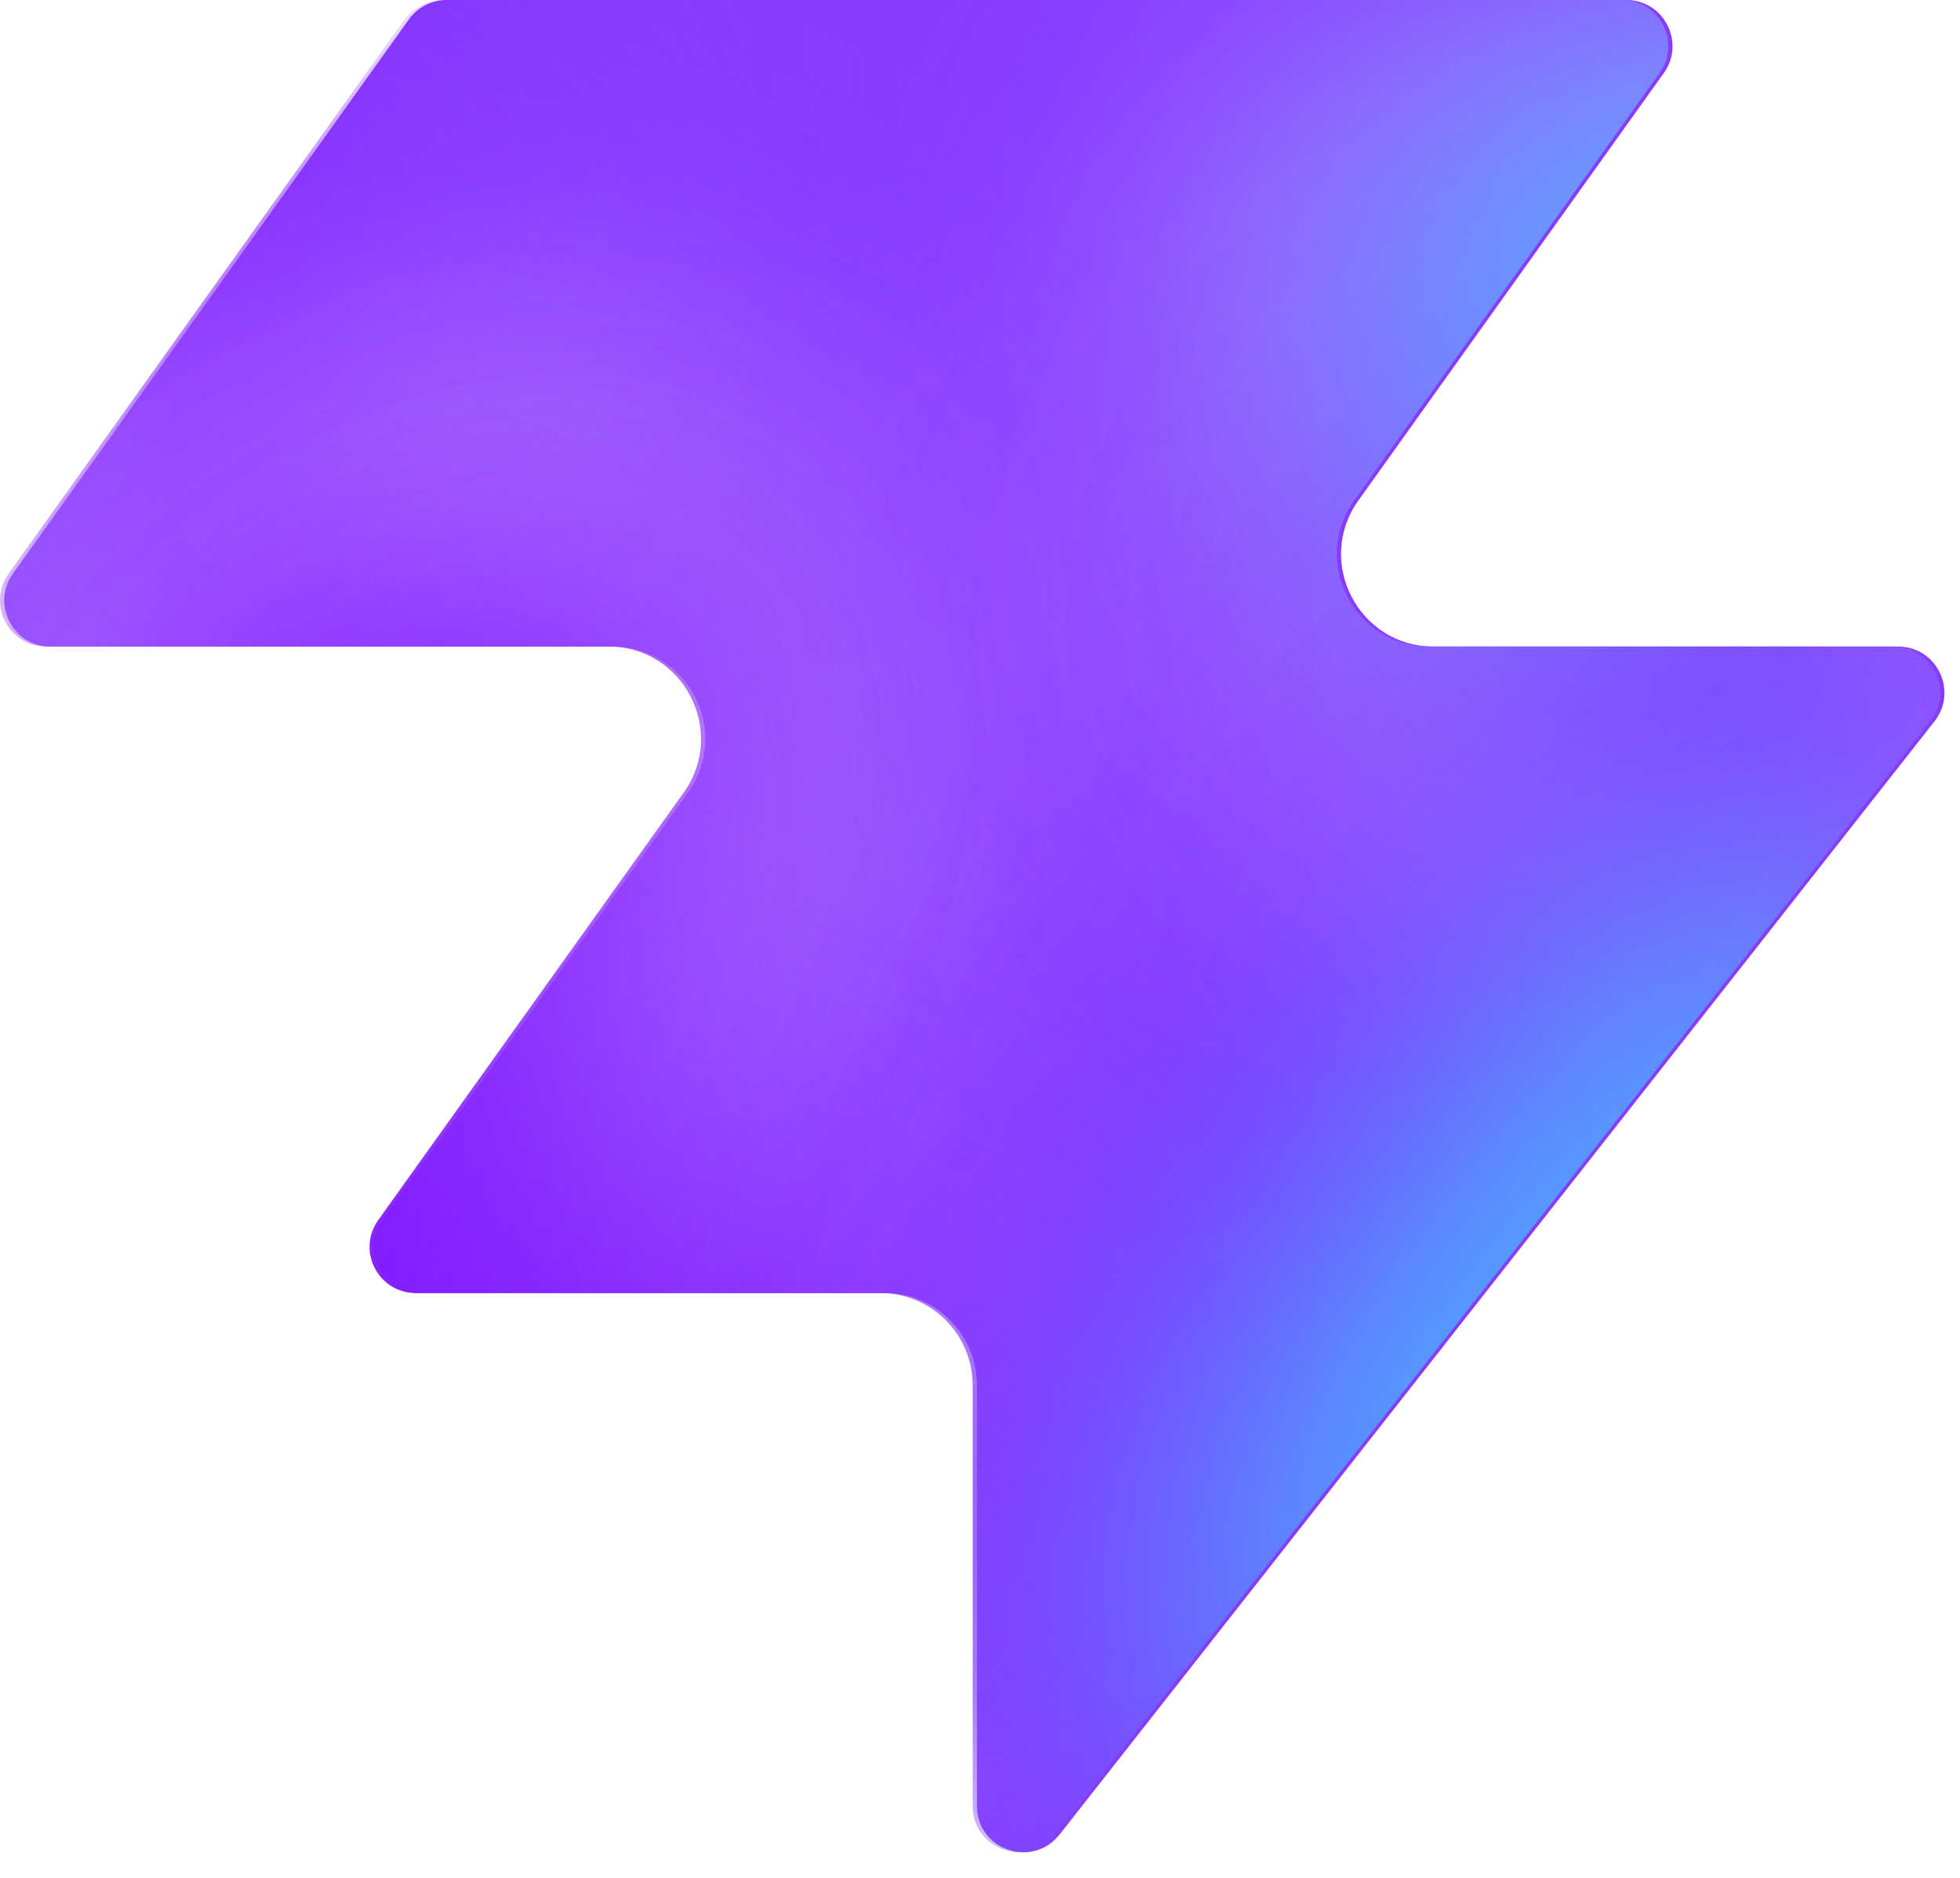
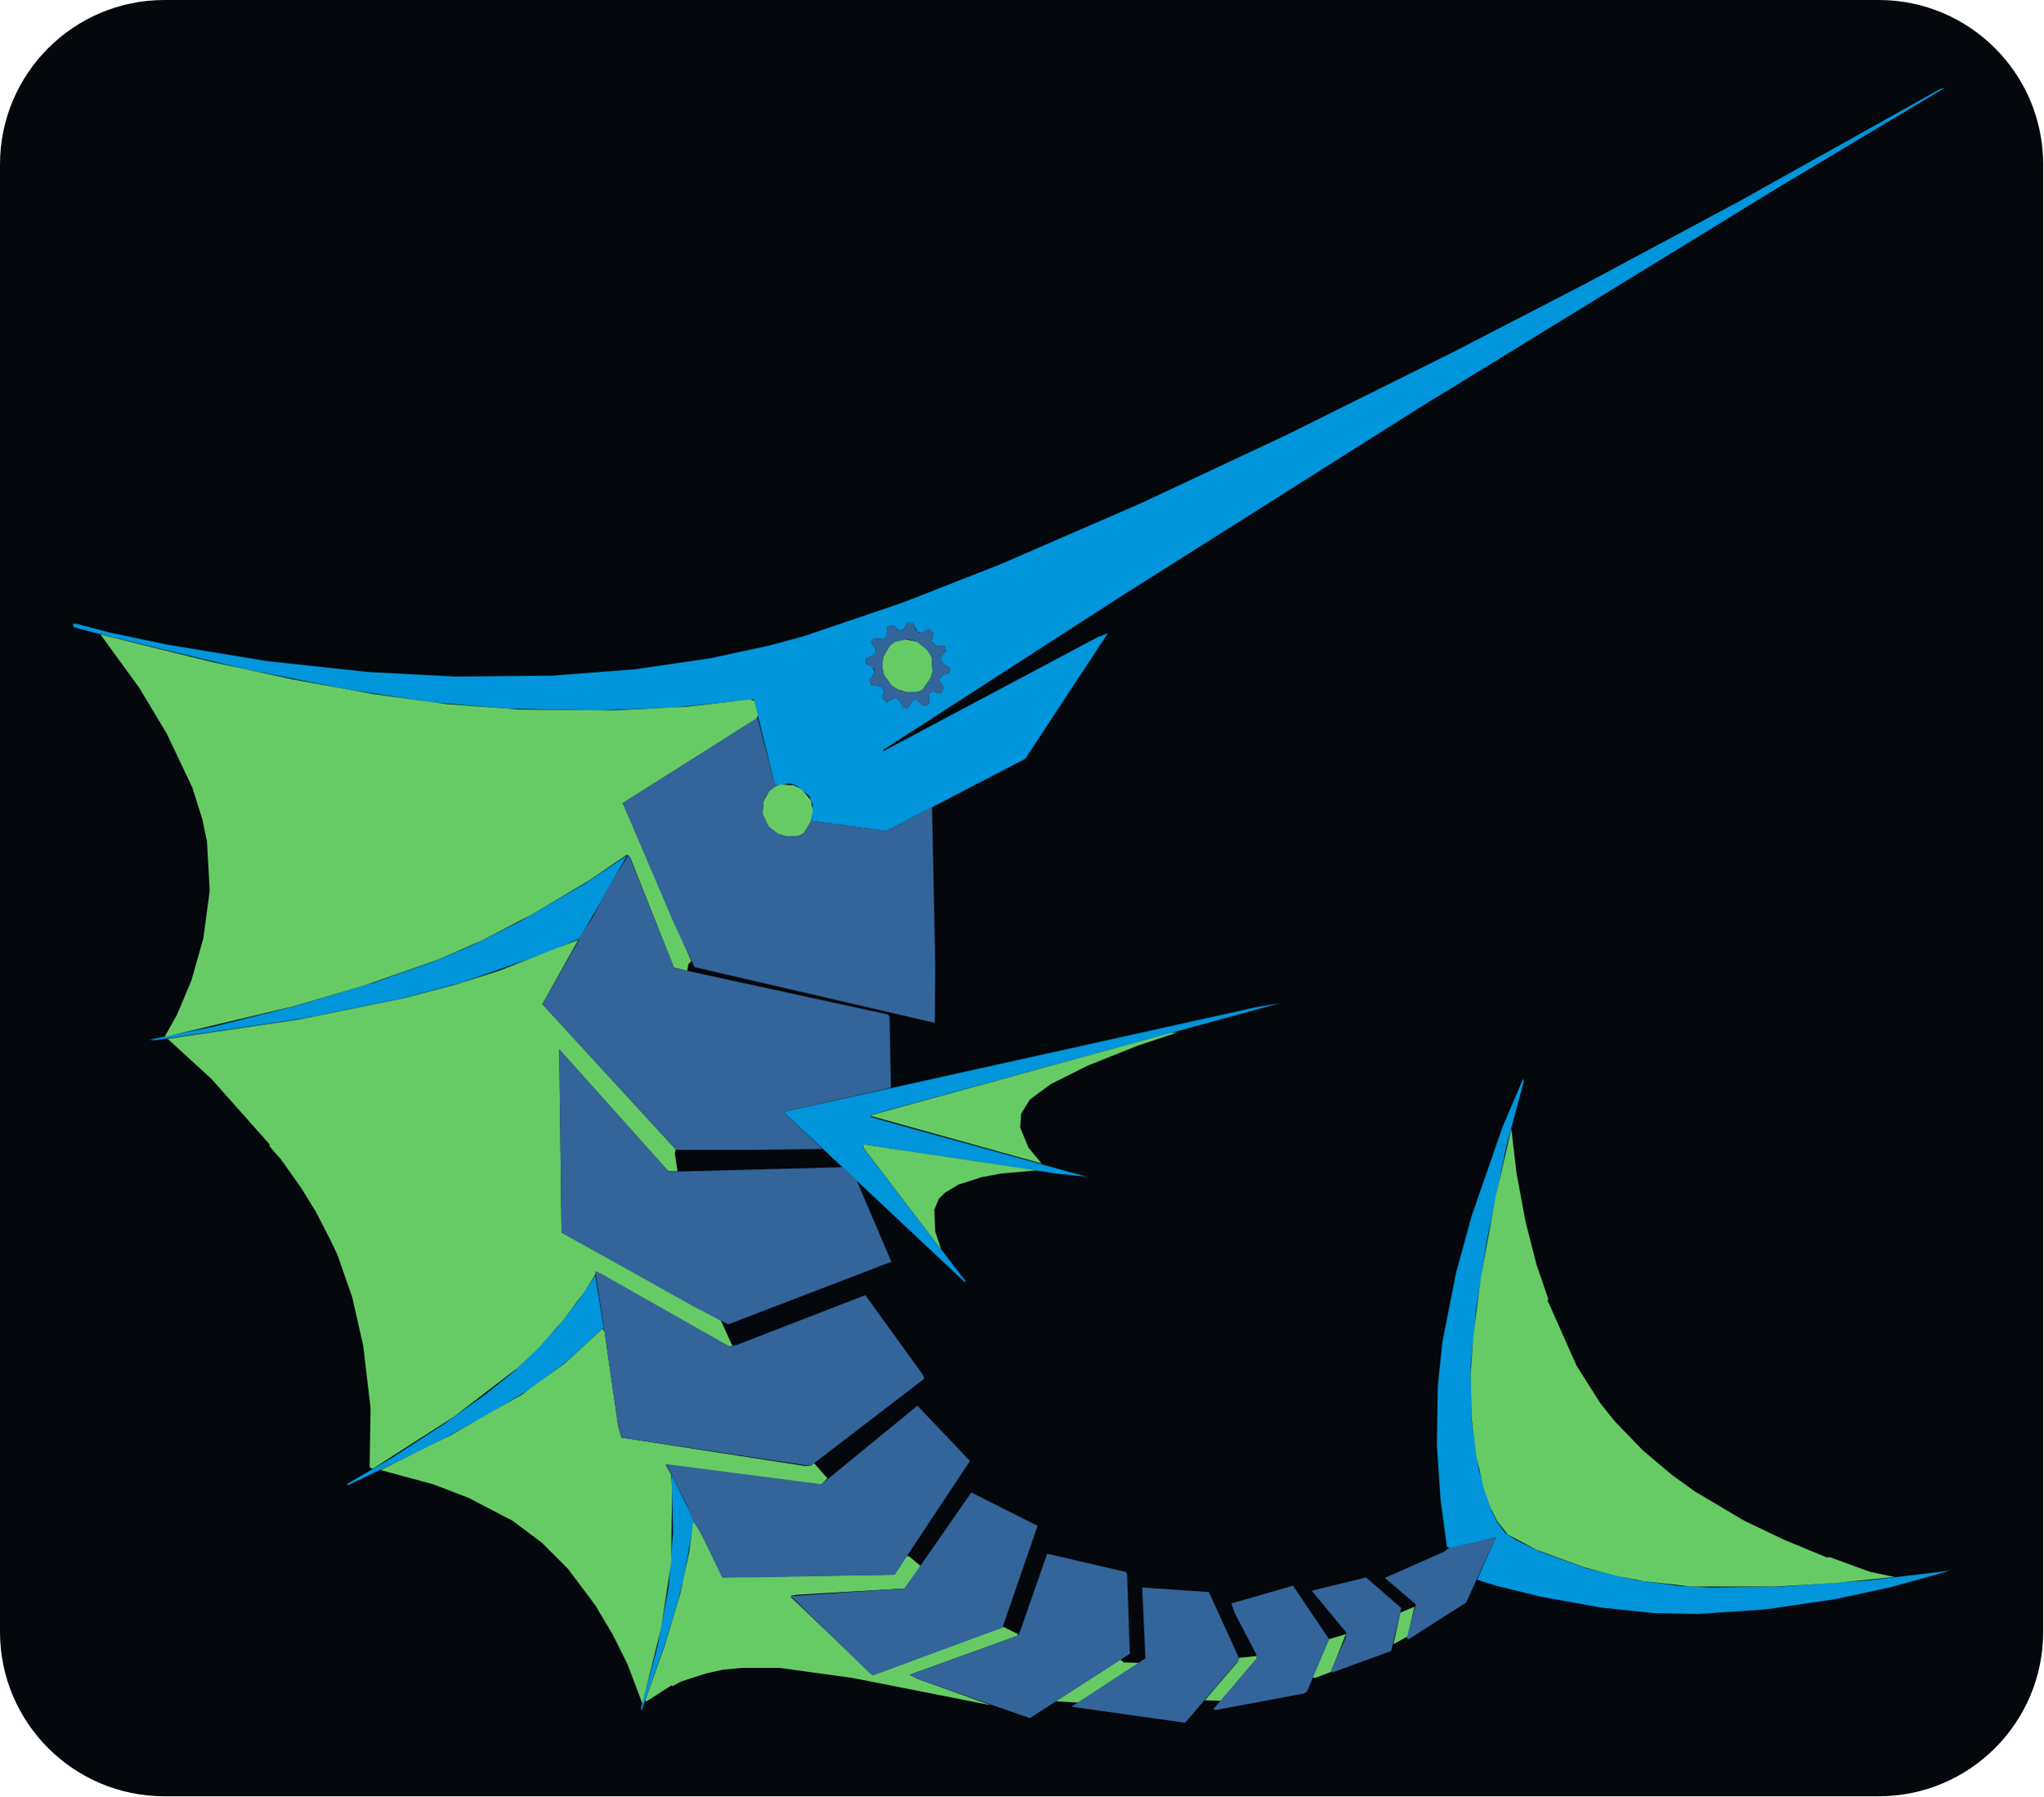
- <svg xmlns="http://www.w3.org/2000/svg" width="48" height="46" fill="none" viewBox="0 0 48 46">
-   <path fill="#863bff" d="M25.946 44.938c-.664.845-2.021.375-2.021-.698V33.937a2.26 2.26 0 0 0-2.262-2.262H10.287c-.92 0-1.456-1.04-.92-1.788l7.48-10.471c1.07-1.497 0-3.578-1.842-3.578H1.237c-.92 0-1.456-1.04-.92-1.788L10.013.474c.214-.297.556-.474.92-.474h28.894c.92 0 1.456 1.04.92 1.788l-7.48 10.471c-1.07 1.498 0 3.579 1.842 3.579h11.377c.943 0 1.473 1.088.89 1.83L25.947 44.94z" style="fill:#863bff;fill:color(display-p3 .525 .23 1);fill-opacity:1" />
-   <mask id="a" width="48" height="46" x="0" y="0" maskUnits="userSpaceOnUse" style="mask-type:alpha">
-     <path fill="#000" d="M25.842 44.938c-.664.844-2.021.375-2.021-.698V33.937a2.26 2.26 0 0 0-2.262-2.262H10.183c-.92 0-1.456-1.04-.92-1.788l7.48-10.471c1.07-1.498 0-3.579-1.842-3.579H1.133c-.92 0-1.456-1.04-.92-1.787L9.91.473c.214-.297.556-.474.92-.474h28.894c.92 0 1.456 1.04.92 1.788l-7.48 10.471c-1.07 1.498 0 3.578 1.842 3.578h11.377c.943 0 1.473 1.088.89 1.832L25.843 44.94z" style="fill:#000;fill-opacity:1" />
-   </mask>
-   <g mask="url(#a)">
-     <g filter="url(#b)">
-       <ellipse cx="5.508" cy="14.704" fill="#ede6ff" rx="5.508" ry="14.704" style="fill:#ede6ff;fill:color(display-p3 .927 .903 1);fill-opacity:1" transform="matrix(.00324 1 1 -.00324 -4.47 31.516)" />
-     </g>
-     <g filter="url(#c)">
-       <ellipse cx="10.399" cy="29.851" fill="#ede6ff" rx="10.399" ry="29.851" style="fill:#ede6ff;fill:color(display-p3 .927 .903 1);fill-opacity:1" transform="matrix(.00324 1 1 -.00324 -39.328 7.883)" />
-     </g>
-     <g filter="url(#d)">
-       <ellipse cx="5.508" cy="30.487" fill="#7e14ff" rx="5.508" ry="30.487" style="fill:#7e14ff;fill:color(display-p3 .492 .077 1);fill-opacity:1" transform="rotate(89.814 -25.913 -14.639)scale(1 -1)" />
-     </g>
-     <g filter="url(#e)">
-       <ellipse cx="5.508" cy="30.599" fill="#7e14ff" rx="5.508" ry="30.599" style="fill:#7e14ff;fill:color(display-p3 .492 .077 1);fill-opacity:1" transform="rotate(89.814 -32.644 -3.334)scale(1 -1)" />
-     </g>
-     <g filter="url(#f)">
-       <ellipse cx="5.508" cy="30.599" fill="#7e14ff" rx="5.508" ry="30.599" style="fill:#7e14ff;fill:color(display-p3 .492 .077 1);fill-opacity:1" transform="matrix(.00324 1 1 -.00324 -34.34 30.47)" />
-     </g>
-     <g filter="url(#g)">
-       <ellipse cx="14.072" cy="22.078" fill="#ede6ff" rx="14.072" ry="22.078" style="fill:#ede6ff;fill:color(display-p3 .927 .903 1);fill-opacity:1" transform="rotate(93.35 24.506 48.493)scale(-1 1)" />
-     </g>
-     <g filter="url(#h)">
-       <ellipse cx="3.47" cy="21.501" fill="#7e14ff" rx="3.47" ry="21.501" style="fill:#7e14ff;fill:color(display-p3 .492 .077 1);fill-opacity:1" transform="rotate(89.009 28.708 47.59)scale(-1 1)" />
-     </g>
-     <g filter="url(#i)">
-       <ellipse cx="3.47" cy="21.501" fill="#7e14ff" rx="3.47" ry="21.501" style="fill:#7e14ff;fill:color(display-p3 .492 .077 1);fill-opacity:1" transform="rotate(89.009 28.708 47.59)scale(-1 1)" />
-     </g>
-     <g filter="url(#j)">
-       <ellipse cx=".387" cy="8.972" fill="#7e14ff" rx="4.407" ry="29.108" style="fill:#7e14ff;fill:color(display-p3 .492 .077 1);fill-opacity:1" transform="rotate(39.51 .387 8.972)" />
-     </g>
-     <g filter="url(#k)">
-       <ellipse cx="47.523" cy="-6.092" fill="#7e14ff" rx="4.407" ry="29.108" style="fill:#7e14ff;fill:color(display-p3 .492 .077 1);fill-opacity:1" transform="rotate(37.892 47.523 -6.092)" />
-     </g>
-     <g filter="url(#l)">
-       <ellipse cx="41.412" cy="6.333" fill="#47bfff" rx="5.971" ry="9.665" style="fill:#47bfff;fill:color(display-p3 .28 .748 1);fill-opacity:1" transform="rotate(37.892 41.412 6.333)" />
-     </g>
-     <g filter="url(#m)">
-       <ellipse cx="-1.879" cy="38.332" fill="#7e14ff" rx="4.407" ry="29.108" style="fill:#7e14ff;fill:color(display-p3 .492 .077 1);fill-opacity:1" transform="rotate(37.892 -1.88 38.332)" />
-     </g>
-     <g filter="url(#n)">
-       <ellipse cx="-1.879" cy="38.332" fill="#7e14ff" rx="4.407" ry="29.108" style="fill:#7e14ff;fill:color(display-p3 .492 .077 1);fill-opacity:1" transform="rotate(37.892 -1.88 38.332)" />
-     </g>
-     <g filter="url(#o)">
-       <ellipse cx="35.651" cy="29.907" fill="#7e14ff" rx="4.407" ry="29.108" style="fill:#7e14ff;fill:color(display-p3 .492 .077 1);fill-opacity:1" transform="rotate(37.892 35.651 29.907)" />
-     </g>
-     <g filter="url(#p)">
-       <ellipse cx="38.418" cy="32.4" fill="#47bfff" rx="5.971" ry="15.297" style="fill:#47bfff;fill:color(display-p3 .28 .748 1);fill-opacity:1" transform="rotate(37.892 38.418 32.4)" />
-     </g>
-   </g>
-   <defs>
-     <filter id="b" width="60.045" height="41.654" x="-19.77" y="16.149" color-interpolation-filters="sRGB" filterUnits="userSpaceOnUse">
-       <feFlood flood-opacity="0" result="BackgroundImageFix" />
-       <feBlend in="SourceGraphic" in2="BackgroundImageFix" result="shape" />
-       <feGaussianBlur result="effect1_foregroundBlur_2002_17158" stdDeviation="7.659" />
-     </filter>
-     <filter id="c" width="90.34" height="51.437" x="-54.613" y="-7.533" color-interpolation-filters="sRGB" filterUnits="userSpaceOnUse">
-       <feFlood flood-opacity="0" result="BackgroundImageFix" />
-       <feBlend in="SourceGraphic" in2="BackgroundImageFix" result="shape" />
-       <feGaussianBlur result="effect1_foregroundBlur_2002_17158" stdDeviation="7.659" />
-     </filter>
-     <filter id="d" width="79.355" height="29.4" x="-49.64" y="2.03" color-interpolation-filters="sRGB" filterUnits="userSpaceOnUse">
-       <feFlood flood-opacity="0" result="BackgroundImageFix" />
-       <feBlend in="SourceGraphic" in2="BackgroundImageFix" result="shape" />
-       <feGaussianBlur result="effect1_foregroundBlur_2002_17158" stdDeviation="4.596" />
-     </filter>
-     <filter id="e" width="79.579" height="29.4" x="-45.045" y="20.029" color-interpolation-filters="sRGB" filterUnits="userSpaceOnUse">
-       <feFlood flood-opacity="0" result="BackgroundImageFix" />
-       <feBlend in="SourceGraphic" in2="BackgroundImageFix" result="shape" />
-       <feGaussianBlur result="effect1_foregroundBlur_2002_17158" stdDeviation="4.596" />
-     </filter>
-     <filter id="f" width="79.579" height="29.4" x="-43.513" y="21.178" color-interpolation-filters="sRGB" filterUnits="userSpaceOnUse">
-       <feFlood flood-opacity="0" result="BackgroundImageFix" />
-       <feBlend in="SourceGraphic" in2="BackgroundImageFix" result="shape" />
-       <feGaussianBlur result="effect1_foregroundBlur_2002_17158" stdDeviation="4.596" />
-     </filter>
-     <filter id="g" width="74.749" height="58.852" x="15.756" y="-17.901" color-interpolation-filters="sRGB" filterUnits="userSpaceOnUse">
-       <feFlood flood-opacity="0" result="BackgroundImageFix" />
-       <feBlend in="SourceGraphic" in2="BackgroundImageFix" result="shape" />
-       <feGaussianBlur result="effect1_foregroundBlur_2002_17158" stdDeviation="7.659" />
-     </filter>
-     <filter id="h" width="61.377" height="25.362" x="23.548" y="2.284" color-interpolation-filters="sRGB" filterUnits="userSpaceOnUse">
-       <feFlood flood-opacity="0" result="BackgroundImageFix" />
-       <feBlend in="SourceGraphic" in2="BackgroundImageFix" result="shape" />
-       <feGaussianBlur result="effect1_foregroundBlur_2002_17158" stdDeviation="4.596" />
-     </filter>
-     <filter id="i" width="61.377" height="25.362" x="23.548" y="2.284" color-interpolation-filters="sRGB" filterUnits="userSpaceOnUse">
-       <feFlood flood-opacity="0" result="BackgroundImageFix" />
-       <feBlend in="SourceGraphic" in2="BackgroundImageFix" result="shape" />
-       <feGaussianBlur result="effect1_foregroundBlur_2002_17158" stdDeviation="4.596" />
-     </filter>
-     <filter id="j" width="56.045" height="63.649" x="-27.636" y="-22.853" color-interpolation-filters="sRGB" filterUnits="userSpaceOnUse">
-       <feFlood flood-opacity="0" result="BackgroundImageFix" />
-       <feBlend in="SourceGraphic" in2="BackgroundImageFix" result="shape" />
-       <feGaussianBlur result="effect1_foregroundBlur_2002_17158" stdDeviation="4.596" />
-     </filter>
-     <filter id="k" width="54.814" height="64.646" x="20.116" y="-38.415" color-interpolation-filters="sRGB" filterUnits="userSpaceOnUse">
-       <feFlood flood-opacity="0" result="BackgroundImageFix" />
-       <feBlend in="SourceGraphic" in2="BackgroundImageFix" result="shape" />
-       <feGaussianBlur result="effect1_foregroundBlur_2002_17158" stdDeviation="4.596" />
-     </filter>
-     <filter id="l" width="33.541" height="35.313" x="24.641" y="-11.323" color-interpolation-filters="sRGB" filterUnits="userSpaceOnUse">
-       <feFlood flood-opacity="0" result="BackgroundImageFix" />
-       <feBlend in="SourceGraphic" in2="BackgroundImageFix" result="shape" />
-       <feGaussianBlur result="effect1_foregroundBlur_2002_17158" stdDeviation="4.596" />
-     </filter>
-     <filter id="m" width="54.814" height="64.646" x="-29.286" y="6.009" color-interpolation-filters="sRGB" filterUnits="userSpaceOnUse">
-       <feFlood flood-opacity="0" result="BackgroundImageFix" />
-       <feBlend in="SourceGraphic" in2="BackgroundImageFix" result="shape" />
-       <feGaussianBlur result="effect1_foregroundBlur_2002_17158" stdDeviation="4.596" />
-     </filter>
-     <filter id="n" width="54.814" height="64.646" x="-29.286" y="6.009" color-interpolation-filters="sRGB" filterUnits="userSpaceOnUse">
-       <feFlood flood-opacity="0" result="BackgroundImageFix" />
-       <feBlend in="SourceGraphic" in2="BackgroundImageFix" result="shape" />
-       <feGaussianBlur result="effect1_foregroundBlur_2002_17158" stdDeviation="4.596" />
-     </filter>
-     <filter id="o" width="54.814" height="64.646" x="8.244" y="-2.416" color-interpolation-filters="sRGB" filterUnits="userSpaceOnUse">
-       <feFlood flood-opacity="0" result="BackgroundImageFix" />
-       <feBlend in="SourceGraphic" in2="BackgroundImageFix" result="shape" />
-       <feGaussianBlur result="effect1_foregroundBlur_2002_17158" stdDeviation="4.596" />
-     </filter>
-     <filter id="p" width="39.409" height="43.623" x="18.713" y="10.588" color-interpolation-filters="sRGB" filterUnits="userSpaceOnUse">
-       <feFlood flood-opacity="0" result="BackgroundImageFix" />
-       <feBlend in="SourceGraphic" in2="BackgroundImageFix" result="shape" />
-       <feGaussianBlur result="effect1_foregroundBlur_2002_17158" stdDeviation="4.596" />
-     </filter>
-   </defs>
+ <svg xmlns="http://www.w3.org/2000/svg" viewBox="-80 -80 2236 1966" fill-rule="evenodd">
+   <rect x="-80" y="-80" width="2236" height="1966" rx="180" fill="#04070C" />
+   <path fill="#0195DB" d="M890.0 829.5L808.0 818.5L809.5 801.0L805.5 791.0L791.0 779.5L784.0 777.5L769.0 779.5L767.5 777.0L745.0 685.5L655.0 694.5L575.0 697.5L475.0 695.5L392.0 688.5L300.0 674.5L189.0 652.5L27.0 613.5L1.0 606.5L-0.5 603.0L3.0 602.5L41.0 612.5L103.0 625.5L212.0 643.5L323.0 655.5L419.0 660.5L524.0 659.5L615.0 652.5L697.0 640.5L762.0 626.5L799.0 616.5L908.0 579.5L1015.0 537.5L1167.0 471.5L1327.0 396.5L1510.0 305.5L1655.0 230.5L1823.0 140.5L2043.0 17.5L2048.5 16.0L1864.0 126.5L1473.0 366.5L1144.0 574.5L887.0 740.5L886.0 742.5L1121.0 617.5L1132.5 613.0L1042.0 750.5L890.0 829.5Z M913.5 695.0L919.0 686.5L924.0 686.5L929.0 691.5L933.0 692.5L936.5 690.0L937.0 678.5L941.0 676.5L946.0 678.5L951.0 677.5L952.5 672.0L948.5 666.0L948.5 663.0L952.0 658.5L957.0 657.5L959.5 655.0L959.5 651.0L952.0 646.5L949.5 642.0L949.5 639.0L955.5 632.0L953.5 627.0L944.0 626.5L939.5 622.0L941.5 613.0L937.0 608.5L929.0 612.5L924.0 611.5L919.0 601.5L913.0 601.5L909.5 608.0L905.0 610.5L897.0 604.5L892.0 605.5L890.5 607.0L890.5 616.0L887.0 619.5L877.0 618.5L874.5 621.0L873.5 623.0L878.5 631.0L877.5 636.0L867.5 641.0L867.5 646.0L875.0 650.5L877.5 656.0L871.5 664.0L873.5 670.0L884.5 671.0L887.5 676.0L885.5 684.0L889.0 687.5L891.0 688.5L900.0 683.5L904.5 687.0L909.0 695.5L913.5 695.0Z M90.0 1058.5L83.5 1058.0L154.0 1043.5L242.0 1021.5L329.0 995.5L397.0 971.5L439.0 953.5L489.0 928.5L561.0 886.5L606.5 856.0L554.5 947.0L519.0 962.5L425.0 995.5L361.0 1012.5L253.0 1034.5L90.0 1058.5Z M976.0 1323.5L777.5 1137.0L1294.0 1022.5L1320.5 1018.0L872.0 1140.5L873.0 1142.5L901.0 1150.5L1109.5 1208.0L1076.0 1204.5L864.0 1172.5L864.5 1176.0L976.5 1322.0L976.0 1323.5Z M1778.0 1686.5L1730.0 1685.5L1672.0 1679.5L1606.0 1667.5L1557.0 1655.5L1536.5 1649.0L1557.0 1602.5L1508.0 1614.5L1503.5 1613.0L1496.5 1561.0L1492.5 1502.0L1493.5 1437.0L1498.5 1389.0L1513.5 1313.0L1530.5 1251.0L1564.5 1153.0L1587.0 1100.5L1587.5 1104.0L1568.5 1175.0L1547.5 1276.0L1535.5 1353.0L1529.5 1415.0L1530.5 1475.0L1538.5 1529.0L1552.5 1574.0L1558.5 1586.0L1567.5 1598.0L1579.0 1605.5L1606.0 1618.5L1656.0 1636.5L1711.0 1649.5L1755.0 1655.5L1792.0 1657.5L1869.0 1656.5L1967.0 1649.5L2054.5 1639.0L1988.0 1657.5L1927.0 1670.5L1852.0 1681.5L1778.0 1686.5Z M301.0 1545.5L299.5 1545.0L301.0 1543.5L349.0 1515.5L406.0 1478.5L452.0 1445.5L483.0 1420.5L530.5 1372.0L552.5 1344.0L571.5 1316.0L580.5 1373.0L541.0 1409.5L503.0 1438.5L452.0 1469.5L391.0 1502.5L301.0 1545.5Z M622.0 1792.5L621.5 1789.0L639.5 1722.0L651.5 1658.0L656.5 1598.0L655.0 1534.5L678.5 1582.0L678.5 1590.0L668.5 1646.0L661.5 1674.0L647.5 1720.0L622.0 1792.5Z" />
+   <path fill="#66CB65" d="M102.0 1054.5L100.5 1054.0L113.5 1031.0L129.5 993.0L142.5 947.0L149.5 895.0L146.5 841.0L141.5 817.0L130.5 782.0L102.5 723.0L72.5 673.0L30.0 614.5L152.0 644.5L240.0 663.5L328.0 679.5L408.0 690.5L488.0 696.5L591.0 697.5L671.0 693.5L741.0 685.5L745.5 687.0L749.5 703.0L748.0 706.5L601.5 799.0L676.5 972.0L673.5 975.0L672.0 982.5L657.5 979.0L609.5 858.0L606.0 855.5L565.0 883.5L501.0 921.5L447.0 949.5L399.0 970.5L319.0 998.5L241.0 1021.5L102.0 1054.5Z M924.0 677.5L912.0 677.5L902.0 674.5L895.5 670.0L887.5 659.0L885.5 650.0L886.5 639.0L893.5 627.0L899.0 622.5L910.0 619.5L924.0 622.5L934.5 631.0L939.5 639.0L940.5 655.0L938.5 662.0L929.5 675.0L924.0 677.5Z M793.0 835.5L781.0 835.5L771.0 832.5L761.5 825.0L756.5 817.0L754.5 810.0L755.5 797.0L761.5 786.0L768.0 780.5L774.0 778.5L789.0 779.5L798.0 784.5L807.5 796.0L809.5 807.0L807.5 819.0L799.5 832.0L793.0 835.5Z M328.0 1527.5L324.5 1526.0L325.5 1461.0L317.5 1393.0L305.5 1340.0L289.5 1294.0L282.5 1279.0L265.5 1246.0L249.5 1220.0L227.5 1189.0L214.5 1174.0L215.5 1173.0L151.5 1101.0L103.5 1057.0L249.0 1035.5L362.0 1012.5L419.0 997.5L466.0 982.5L553.0 948.5L513.5 1019.0L659.5 1178.0L658.5 1182.0L661.5 1202.0L651.5 1202.0L532.0 1068.5L534.5 1269.0L709.0 1365.5L721.5 1393.0L718.0 1393.5L712.0 1390.5L572.0 1311.5L571.5 1315.0L559.5 1334.0L535.5 1366.0L508.5 1396.0L486.0 1417.5L417.0 1470.5L328.0 1527.5Z M1060.0 1193.5L871.5 1141.0L1201.0 1050.5L1208.5 1050.0L1165.0 1064.5L1110.0 1086.5L1070.0 1106.5L1047.0 1123.5L1037.5 1139.0L1036.5 1154.0L1045.5 1176.0L1060.0 1193.5Z M1863.0 1656.5L1771.0 1656.5L1718.0 1650.5L1688.0 1644.5L1654.0 1635.5L1602.0 1616.5L1570.0 1599.5L1558.5 1585.0L1551.5 1571.0L1543.5 1548.0L1535.5 1513.0L1530.5 1472.0L1529.5 1423.0L1532.5 1381.0L1540.5 1319.0L1556.5 1231.0L1574.0 1155.5L1579.5 1203.0L1589.5 1257.0L1601.5 1304.0L1614.5 1342.0L1613.5 1343.0L1645.5 1415.0L1671.5 1456.0L1687.5 1476.0L1718.0 1507.5L1750.0 1534.5L1775.0 1552.5L1829.0 1584.5L1873.0 1605.5L1919.0 1624.5L1923.0 1624.5L1967.0 1640.5L1993.5 1646.0L1929.0 1652.5L1863.0 1656.5Z M950.0 1287.5L865.5 1177.0L864.0 1172.5L1054.5 1201.0L1015.0 1204.5L994.0 1208.5L969.0 1216.5L954.0 1225.5L947.5 1232.0L942.5 1244.0L943.5 1268.0L950.0 1287.5Z M623.0 1784.5L606.5 1741.0L590.5 1709.0L571.5 1677.0L541.5 1637.0L513.0 1608.5L481.0 1584.5L433.0 1559.5L394.0 1544.5L336.5 1529.0L414.0 1490.5L491.0 1446.5L539.0 1411.5L579.0 1374.5L581.5 1377.0L596.5 1481.0L600.0 1493.5L801.0 1524.5L807.0 1524.5L811.0 1521.5L825.5 1538.0L819.0 1544.5L816.0 1544.5L648.5 1523.0L654.5 1534.0L655.5 1551.0L654.5 1630.0L643.5 1702.0L623.0 1784.5Z M1005.0 1786.5L853.0 1756.5L773.0 1745.5L732.0 1745.5L711.0 1747.5L693.0 1751.5L665.0 1760.5L656.0 1765.5L655.0 1764.5L627.0 1782.5L626.5 1780.0L647.5 1721.0L664.5 1664.0L674.5 1617.0L678.5 1586.0L680.5 1586.0L687.5 1599.0L711.0 1646.5L899.0 1643.5L912.5 1623.0L915.0 1623.5L927.5 1634.0L910.0 1658.5L792.0 1665.5L786.0 1666.5L785.5 1668.0L875.0 1753.5L1018.0 1700.5L1034.0 1708.5L1033.0 1710.5L915.5 1753.0L924.0 1757.5L1005.0 1786.5Z M1445.0 1719.5L1452.5 1685.0L1468.0 1678.5L1460.5 1711.0L1445.0 1719.5Z M1359.0 1756.5L1356.5 1756.0L1374.5 1714.0L1393.0 1708.5L1376.5 1750.0L1359.0 1756.5Z M1256.0 1781.5L1238.5 1781.0L1274.5 1739.0L1276.0 1734.5L1295.0 1732.5L1295.5 1735.0L1256.0 1781.5Z M1100.0 1783.5L1075.5 1782.0L1146.0 1736.5L1150.0 1739.5L1166.5 1740.0L1100.0 1783.5Z" />
+   <path fill="#33659A" d="M913.0 695.5L909.0 695.5L904.5 687.0L900.0 683.5L891.0 688.5L889.0 687.5L885.5 684.0L887.5 676.0L884.5 671.0L873.5 670.0L871.5 664.0L877.5 656.0L876.5 652.0L867.5 646.0L867.5 641.0L877.5 636.0L878.5 631.0L873.5 623.0L874.5 621.0L877.0 618.5L887.0 619.5L890.5 616.0L890.5 607.0L892.0 605.5L897.0 604.5L905.0 610.5L909.5 608.0L913.0 601.5L919.0 601.5L922.5 610.0L926.0 612.5L929.0 612.5L935.0 608.5L937.5 609.0L941.5 613.0L939.5 622.0L944.0 626.5L953.5 627.0L955.5 632.0L949.5 639.0L949.5 642.0L952.0 646.5L959.5 651.0L959.5 655.0L957.0 657.5L952.0 658.5L948.5 663.0L948.5 666.0L952.5 672.0L951.0 677.5L946.0 678.5L941.0 676.5L937.0 678.5L936.5 690.0L933.0 692.5L929.0 691.5L924.0 686.5L919.0 686.5L913.0 695.5Z M924.5 677.0L929.5 675.0L938.5 662.0L940.5 655.0L939.5 639.0L934.5 631.0L924.0 622.5L914.0 619.5L899.0 622.5L893.5 627.0L886.5 639.0L885.5 650.0L887.5 659.0L896.0 670.5L904.0 675.5L912.0 677.5L924.5 677.0Z M943.0 1039.5L680.0 978.5L655.5 926.0L601.5 799.0L749.0 705.5L767.5 777.0L770.5 780.0L762.0 785.5L757.5 792.0L754.5 802.0L754.5 810.0L761.5 825.0L771.0 832.5L781.0 835.5L796.0 834.5L799.5 832.0L808.0 818.5L890.0 829.5L940.0 803.5L943.5 976.0L943.0 1039.5Z M743.0 1178.5L660.0 1178.5L513.5 1019.0L553.5 949.0L552.5 948.0L567.5 926.0L583.5 895.0L608.0 855.5L658.0 979.5L888.0 1029.5L892.0 1030.5L893.5 1033.0L895.0 1110.5L777.5 1137.0L820.0 1177.5L743.0 1178.5Z M717.0 1369.5L680.0 1350.5L534.5 1269.0L532.0 1068.5L652.0 1202.5L842.0 1197.5L857.5 1212.0L895.5 1301.0L717.0 1369.5Z M807.0 1524.5L600.0 1493.5L596.5 1481.0L581.5 1377.0L579.5 1374.0L580.5 1371.0L571.5 1312.0L577.0 1313.5L718.0 1393.5L725.0 1392.5L867.0 1337.5L929.5 1424.0L931.5 1429.0L807.0 1524.5Z M743.0 1646.5L711.0 1646.5L709.5 1645.0L687.5 1599.0L678.5 1585.0L671.5 1567.0L649.0 1522.5L819.0 1544.5L924.0 1458.5L981.5 1519.0L899.0 1643.5L743.0 1646.5Z M876.0 1753.5L872.0 1751.5L785.5 1667.0L910.0 1658.5L983.0 1553.5L1055.5 1590.0L1017.0 1701.5L876.0 1753.5Z M1461.0 1714.5L1459.5 1713.0L1469.5 1676.0L1435.5 1647.0L1500.0 1618.5L1505.0 1614.5L1557.0 1602.5L1524.5 1674.0L1461.0 1714.5Z M1047.0 1800.5L924.0 1757.5L915.5 1753.0L1033.0 1710.5L1035.5 1708.0L1066.0 1620.5L1152.0 1640.5L1153.5 1643.0L1156.5 1730.0L1047.0 1800.5Z M1378.0 1750.5L1376.5 1750.0L1377.5 1746.0L1392.5 1713.0L1393.5 1707.0L1355.5 1661.0L1415.0 1646.5L1453.5 1680.0L1442.5 1727.0L1378.0 1750.5Z M1251.0 1791.5L1247.5 1791.0L1295.5 1735.0L1294.5 1730.0L1271.5 1686.0L1267.5 1675.0L1335.0 1655.5L1374.5 1714.0L1350.5 1771.0L1347.0 1773.5L1251.0 1791.5Z M1217.0 1805.5L1092.5 1788.0L1173.5 1735.0L1170.0 1657.5L1243.0 1662.5L1276.5 1736.0L1217.0 1805.5Z" />
</svg>
